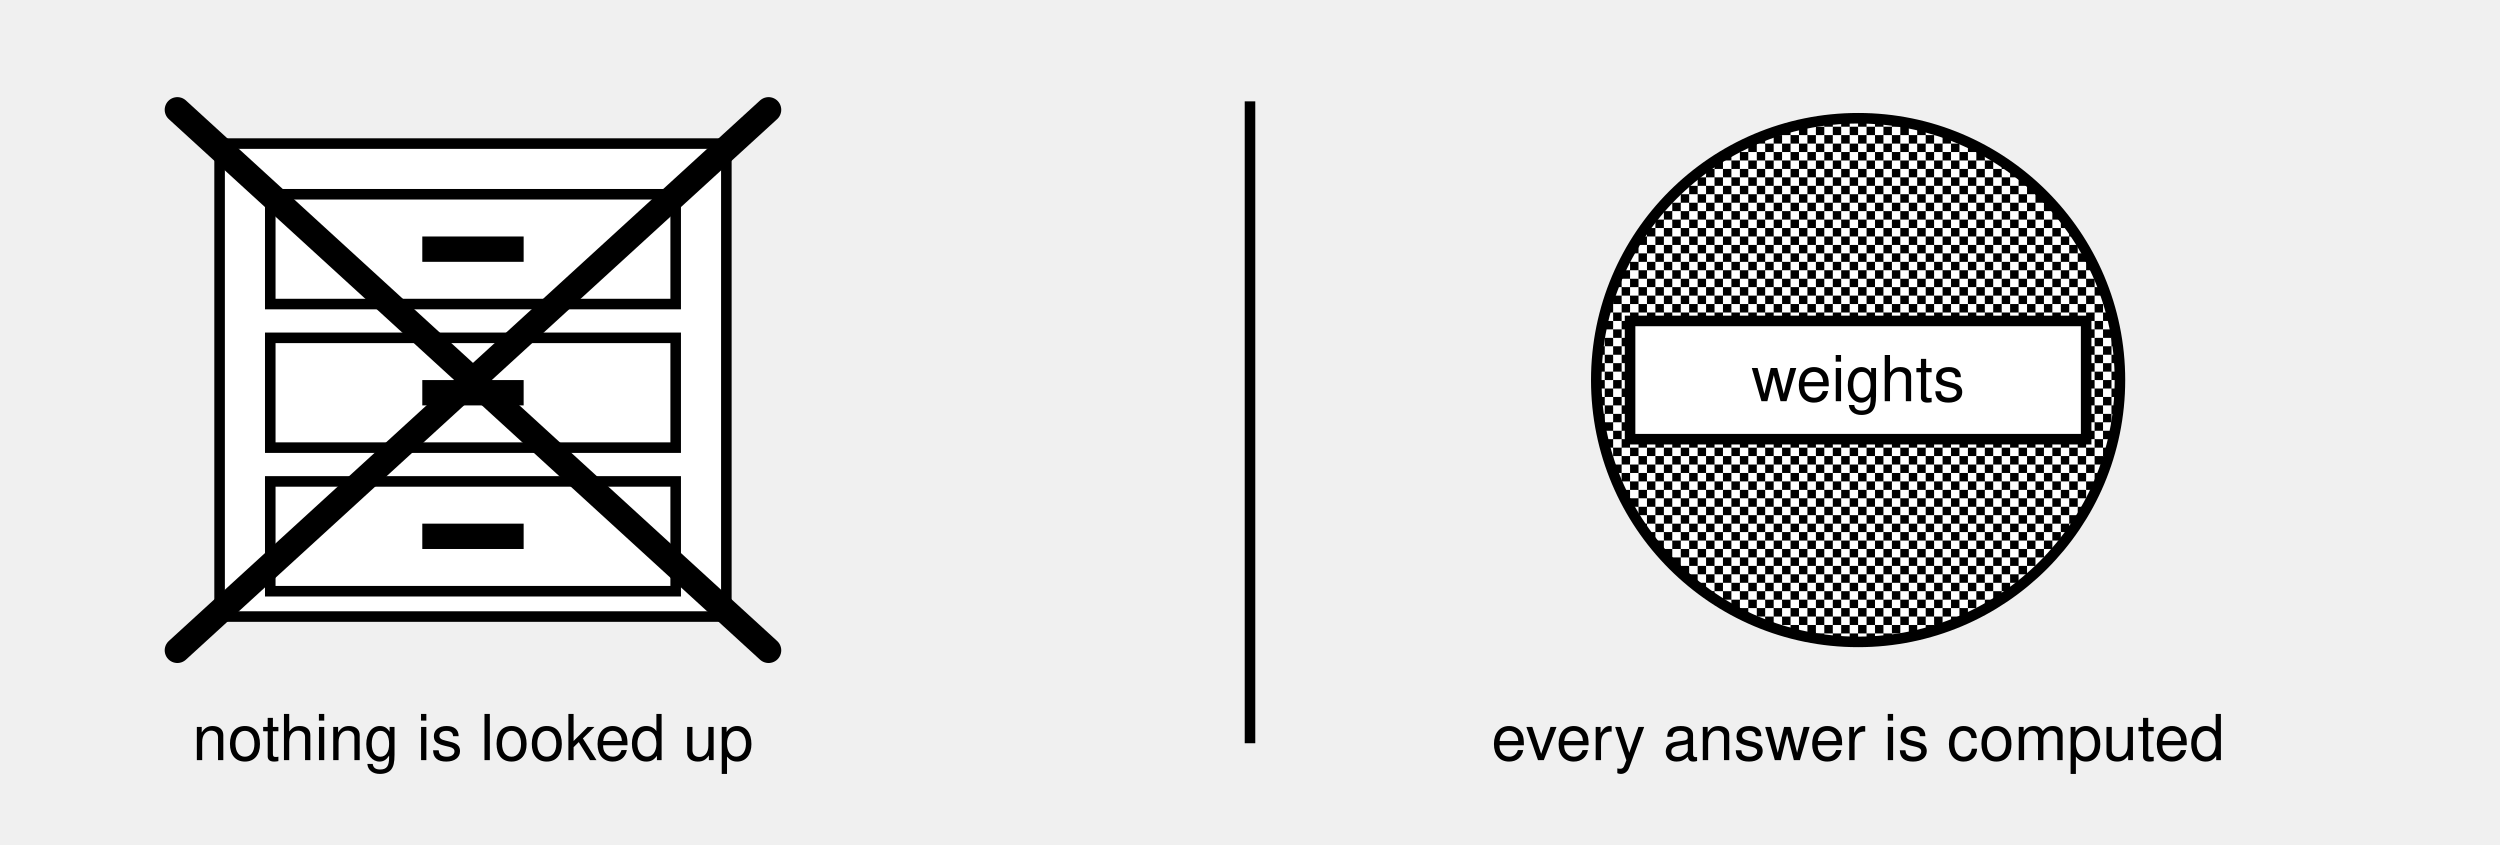
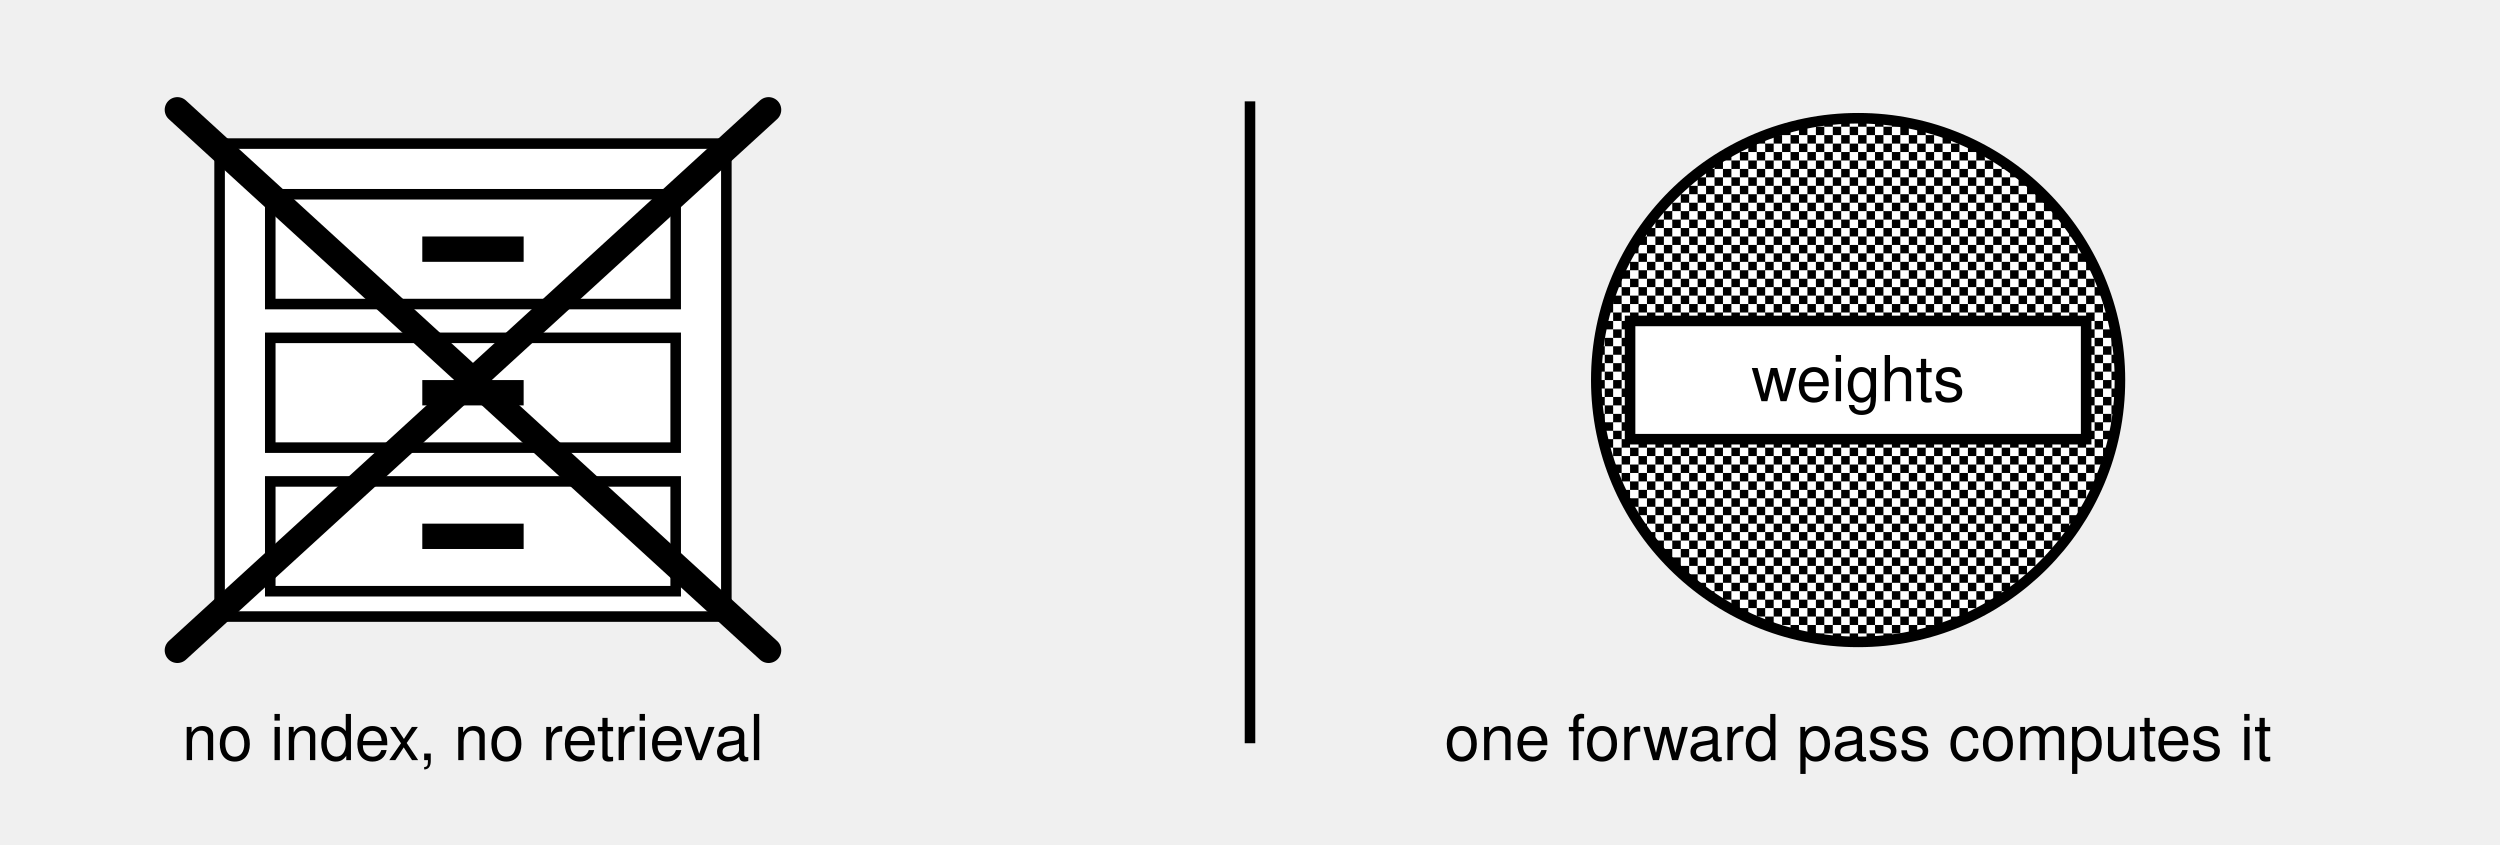
<svg xmlns="http://www.w3.org/2000/svg" viewBox="0 0 592 200" width="592" height="200">
  <defs>
    <pattern id="d50w" width="4" height="4" patternUnits="userSpaceOnUse">
      <rect width="4" height="4" fill="#fff" />
      <rect width="2" height="2" />
      <rect x="2" y="2" width="2" height="2" />
    </pattern>
  </defs>
  <g font-family="Helvetica, Arial, sans-serif" font-size="13" text-anchor="middle">
    <g fill="#fff" stroke="#000" stroke-width="2.5">
      <rect x="52" y="34" width="120" height="112" />
      <rect x="64" y="46" width="96" height="26" />
      <rect x="64" y="80" width="96" height="26" />
      <rect x="64" y="114" width="96" height="26" />
    </g>
    <g fill="#000" stroke="none">
      <rect x="100" y="56" width="24" height="6" />
      <rect x="100" y="90" width="24" height="6" />
      <rect x="100" y="124" width="24" height="6" />
    </g>
    <g stroke="#000" stroke-width="6" fill="none" stroke-linecap="round">
      <path d="M42 26 L182 154 M182 26 L42 154" />
    </g>
-     <text x="112" y="180" font-size="15">nothing is looked up</text>
+     <text x="112" y="180" font-size="15">no index, no retrieval</text>
    <path d="M296 24 v152" stroke="#000" stroke-width="2.5" fill="none" />
    <circle cx="440" cy="90" r="62" fill="url(#d50w)" stroke="#000" stroke-width="2.5" />
    <rect x="386" y="76" width="108" height="28" fill="#fff" stroke="#000" stroke-width="2.5" />
    <text x="440" y="95" font-size="15">weights</text>
-     <text x="440" y="180" font-size="15">every answer is computed</text>
+     <text x="440" y="180" font-size="15">one forward pass computes it</text>
  </g>
</svg>
